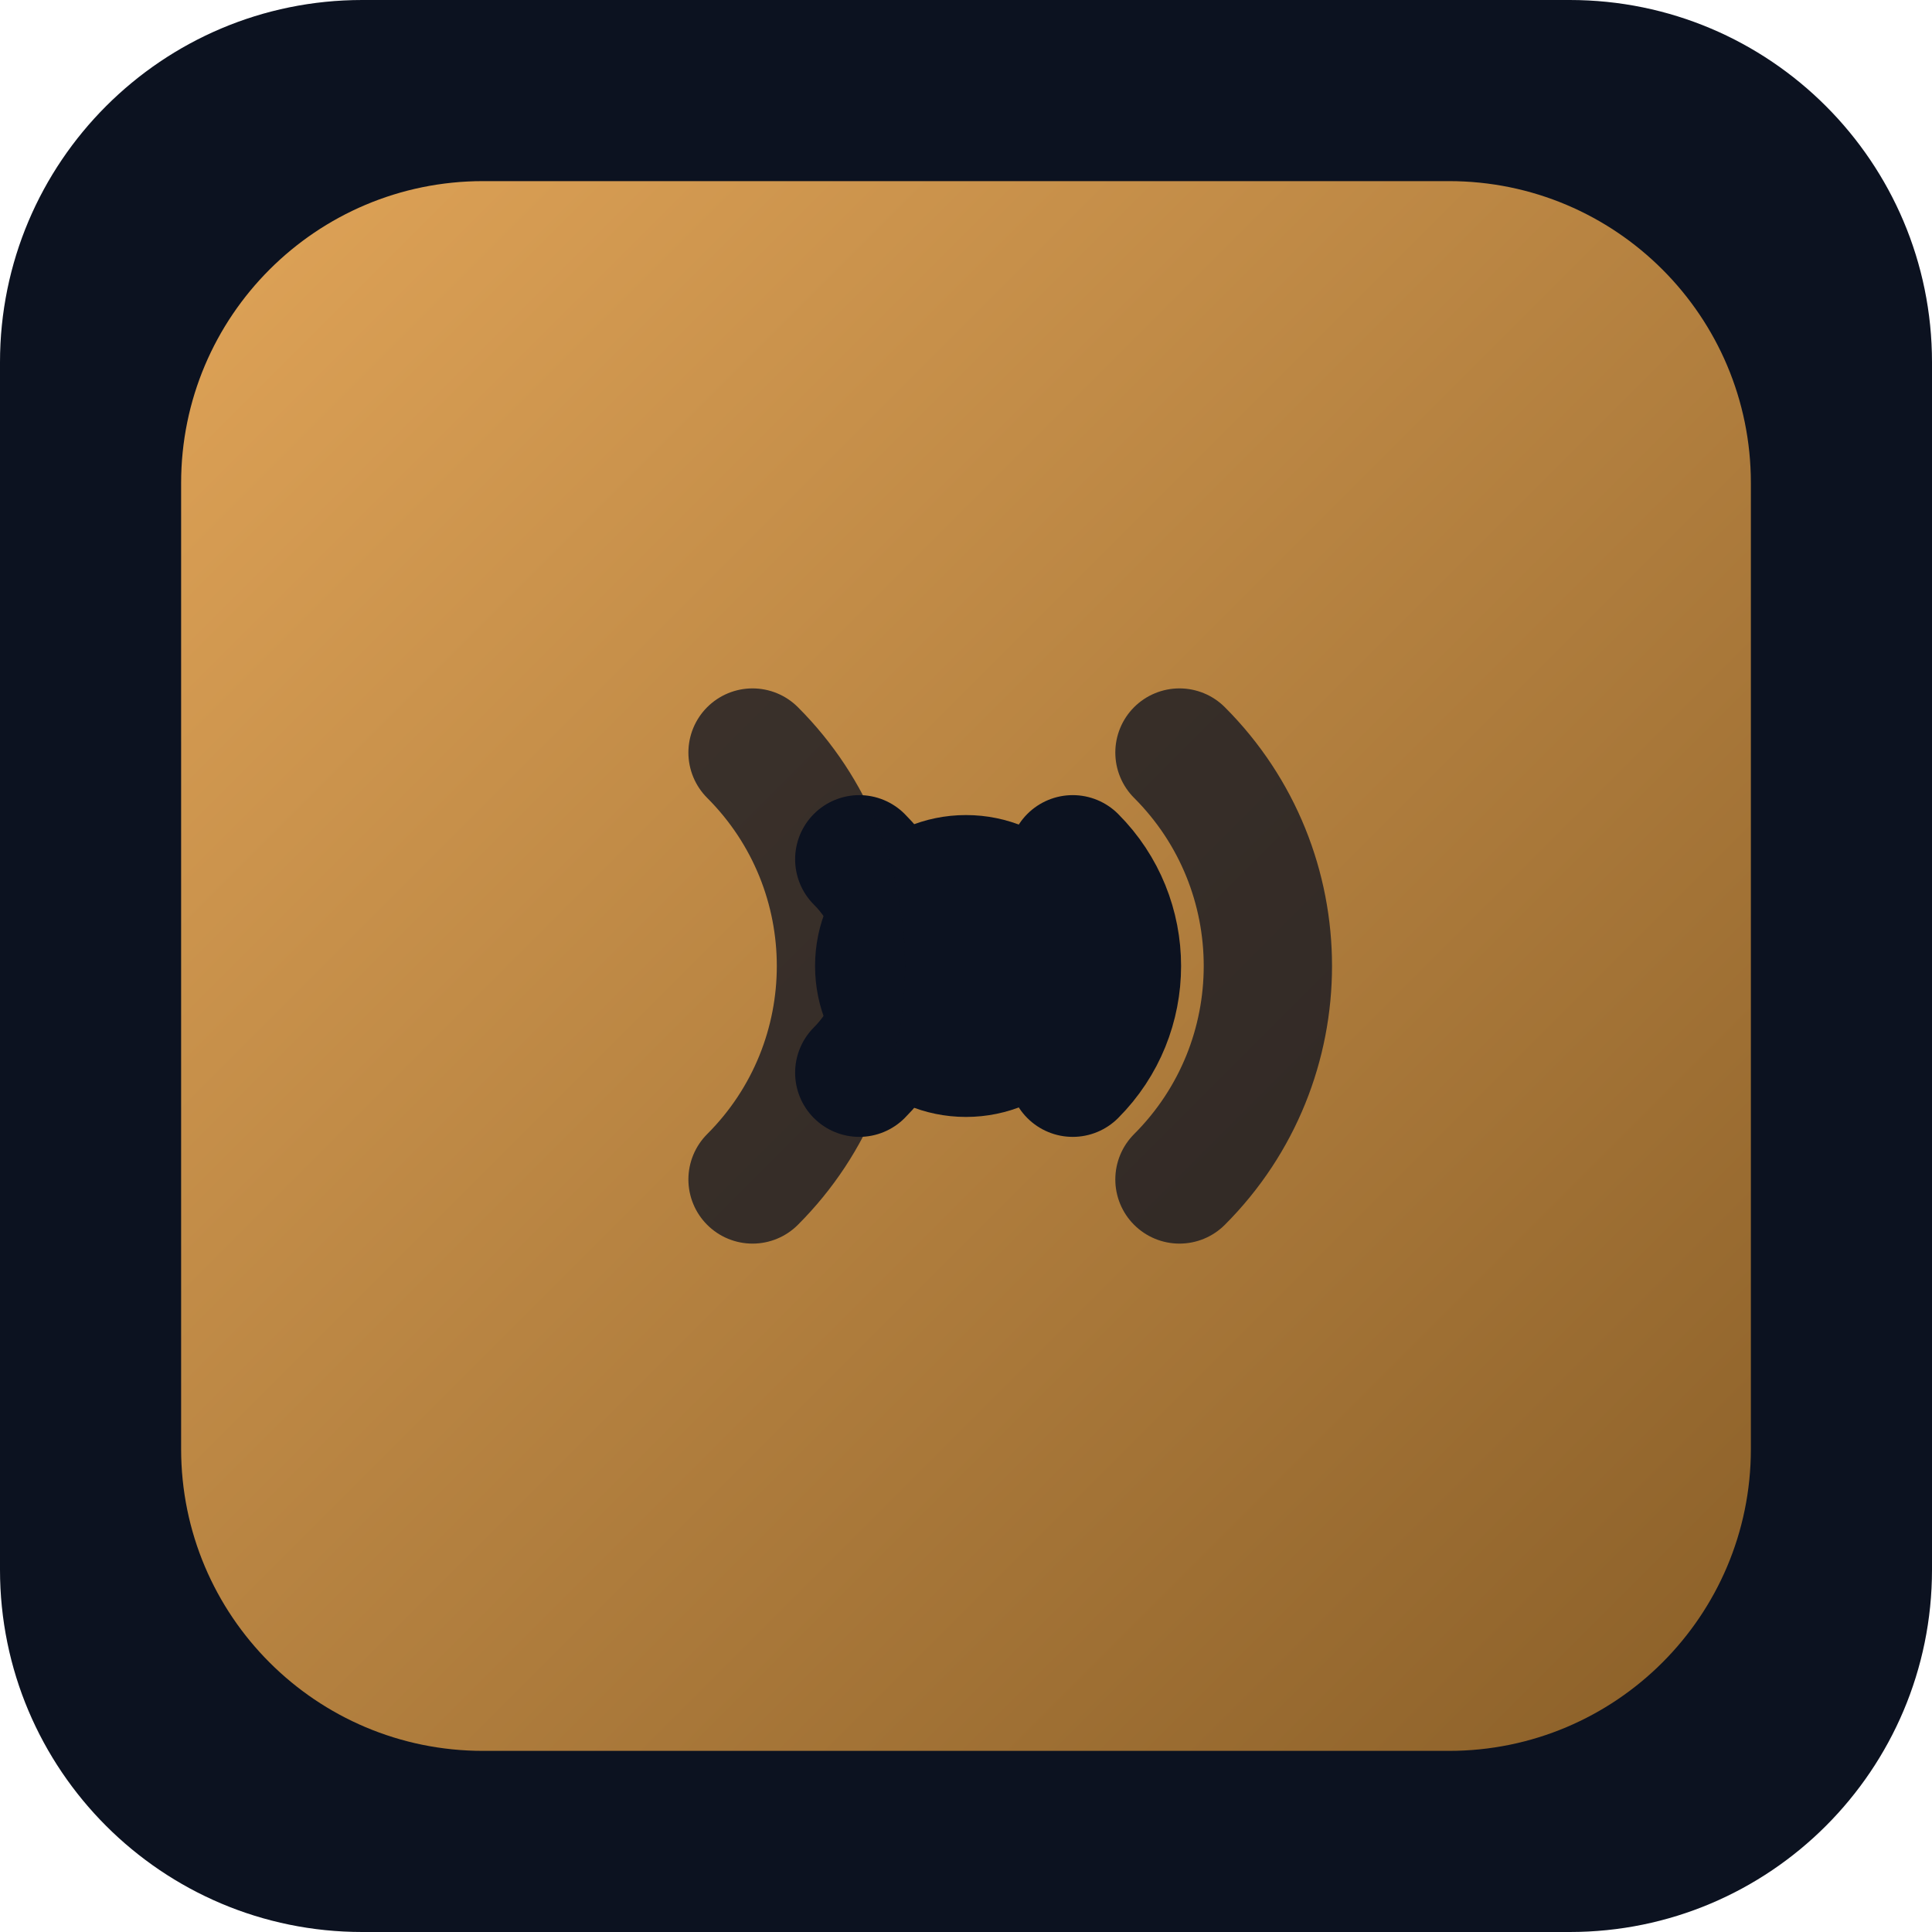
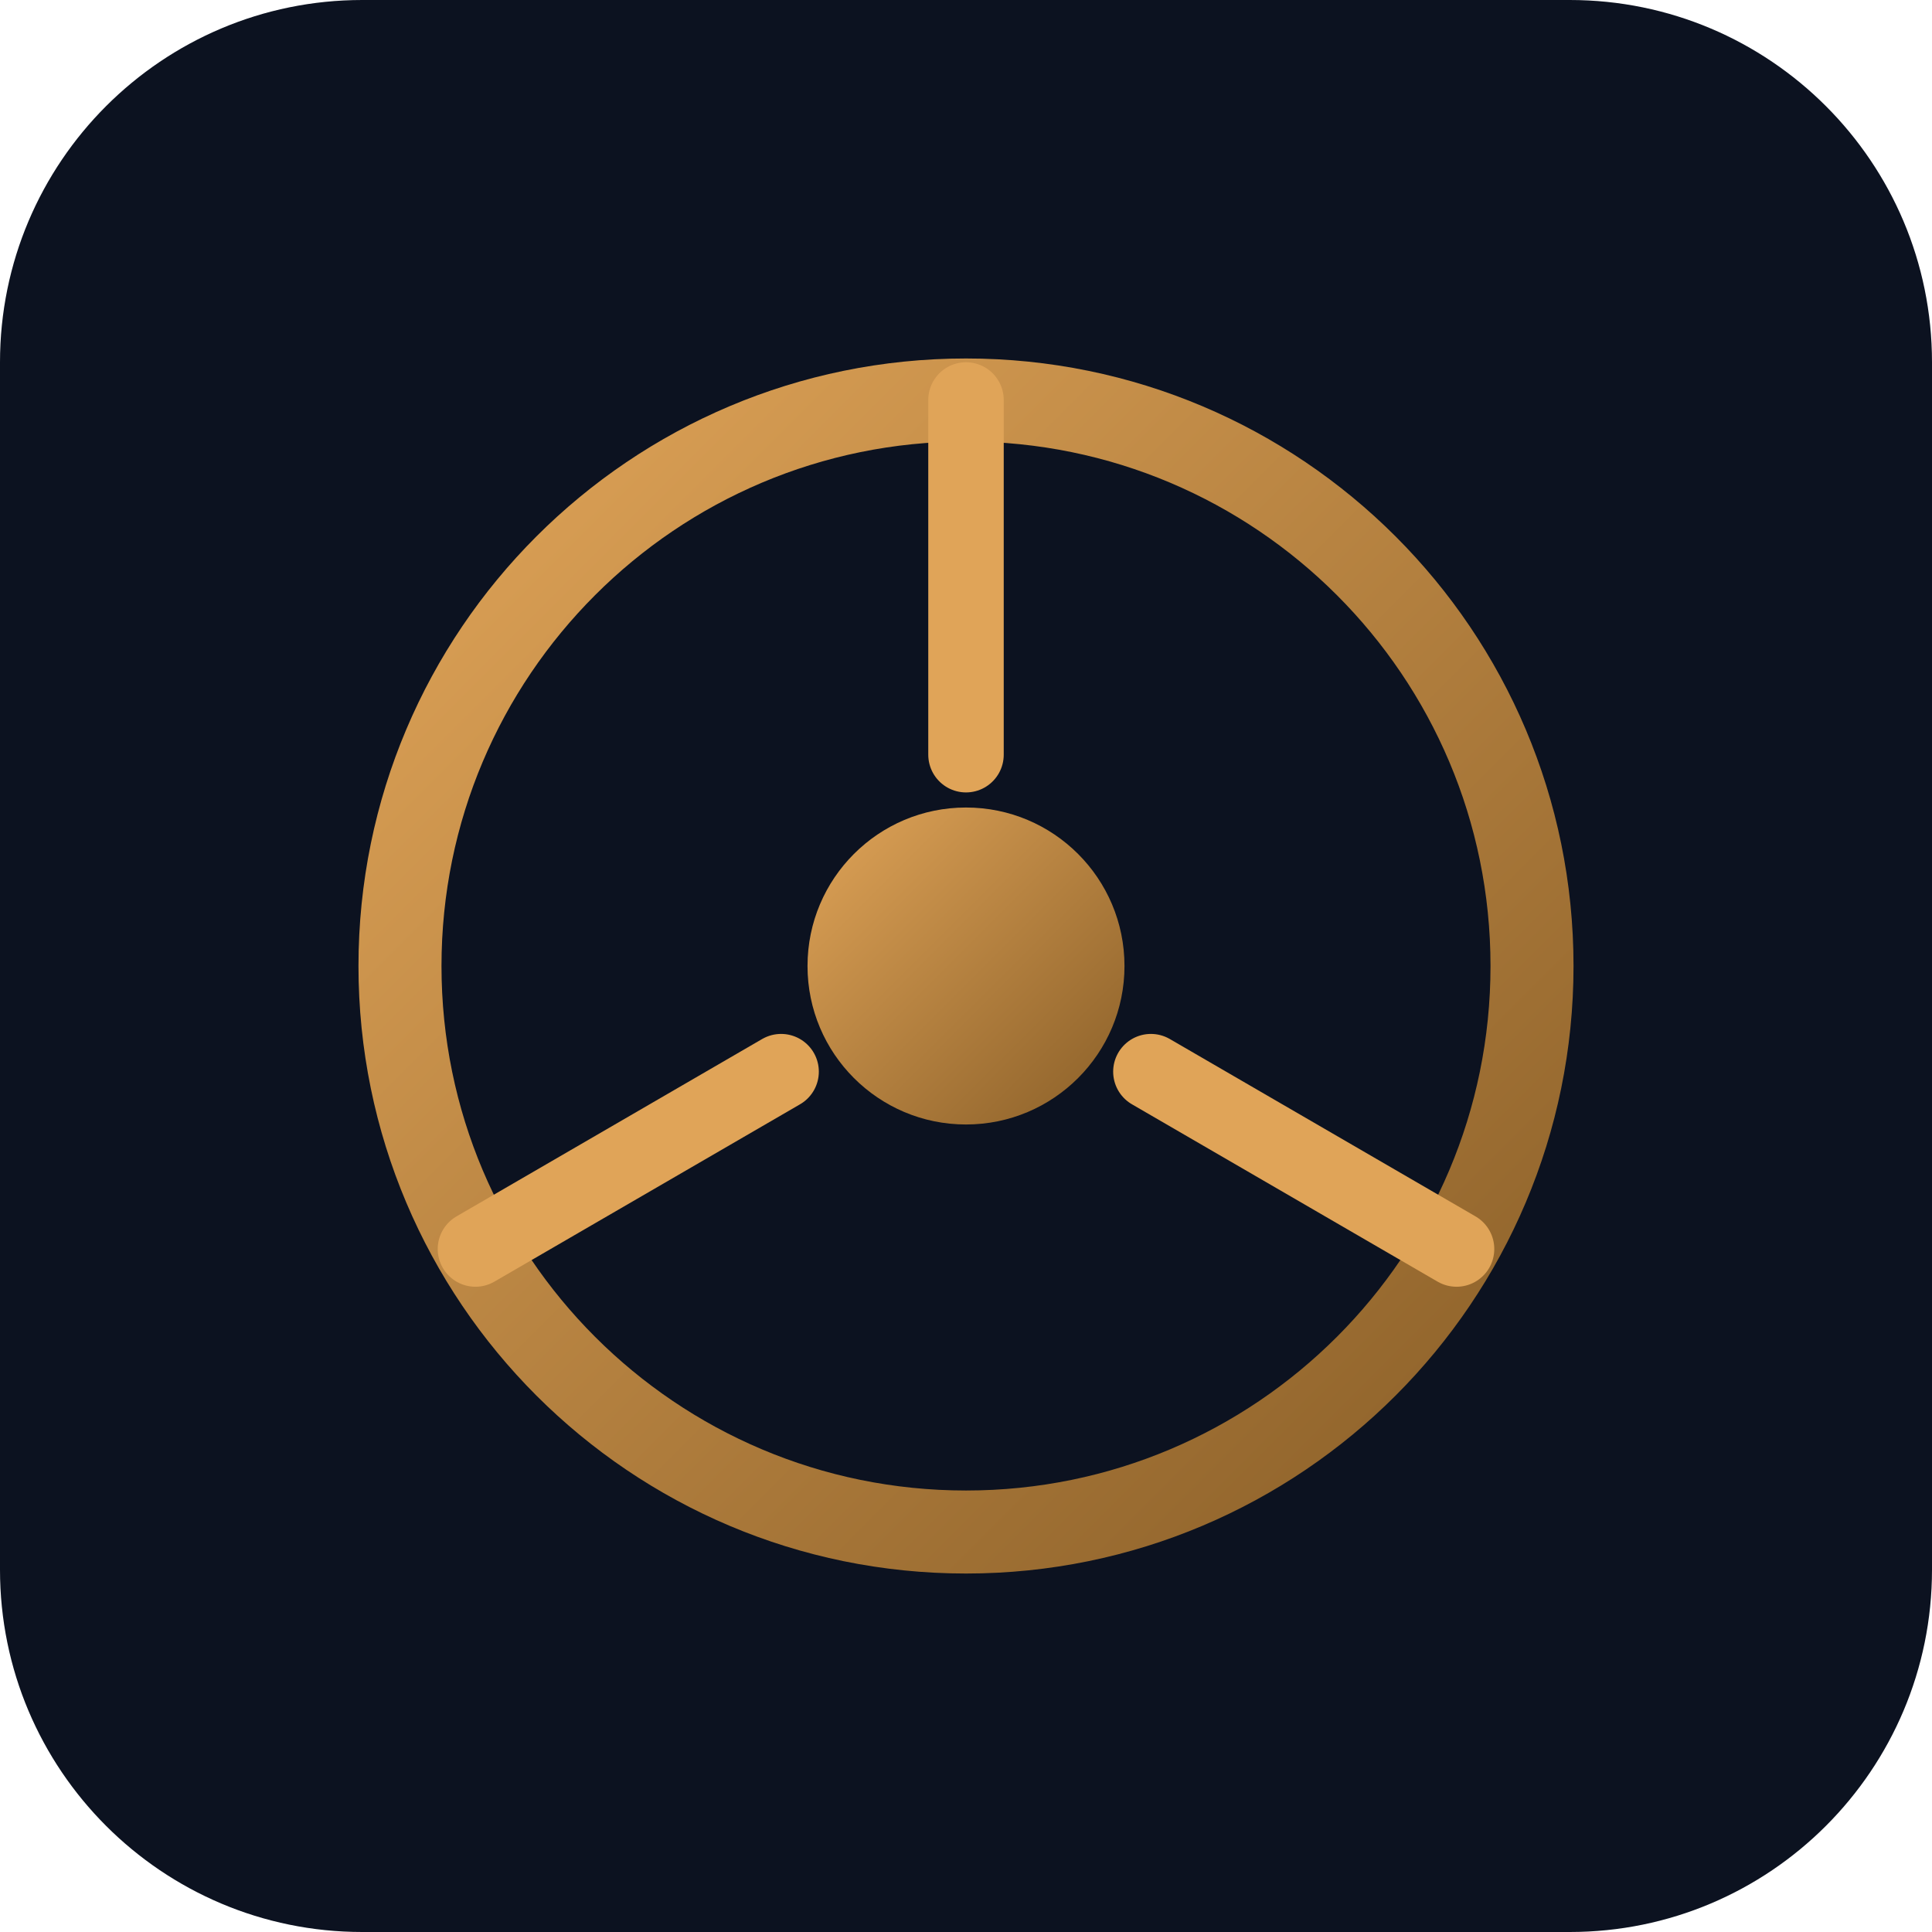
<svg xmlns="http://www.w3.org/2000/svg" viewBox="0 0 512 512">
  <defs>
-     <linearGradient id="g" x1="0%" y1="0%" x2="100%" y2="100%">
+     <linearGradient id="g2" x1="0%" y1="0%" x2="100%" y2="100%">
      <stop offset="0%" stop-color="#e0a458" />
      <stop offset="100%" stop-color="#8a5f28" />
    </linearGradient>
  </defs>
  <rect width="512" height="512" rx="96" fill="#0c1220" />
-   <rect x="48" y="48" width="416" height="416" rx="80" fill="url(#g)" />
-   <g transform="translate(256 256)">
-     <circle r="40" fill="#0c1220" />
-     <path d="M 40 0 A 40 40 0 0 1 0 40" stroke="#0c1220" stroke-width="34" fill="none" stroke-linecap="round" transform="rotate(-45)" />
-     <path d="M 80 0 A 80 80 0 0 1 0 80" stroke="#0c1220" stroke-width="34" fill="none" stroke-linecap="round" transform="rotate(-45)" opacity="0.75" />
-     <path d="M -40 0 A 40 40 0 0 0 0 -40" stroke="#0c1220" stroke-width="34" fill="none" stroke-linecap="round" transform="rotate(-45)" />
-     <path d="M -80 0 A 80 80 0 0 0 0 -80" stroke="#0c1220" stroke-width="34" fill="none" stroke-linecap="round" transform="rotate(-45)" opacity="0.75" />
-   </g>
+   <circle cx="256" cy="256" r="150" stroke="url(#g2)" stroke-width="22" fill="none" />
+   <path d="M 256 106 L 256 200" stroke="#e0a458" stroke-width="20" stroke-linecap="round" />
+   <path d="M 386 331 L 305 284" stroke="#e0a458" stroke-width="20" stroke-linecap="round" />
+   <path d="M 126 331 L 207 284" stroke="#e0a458" stroke-width="20" stroke-linecap="round" />
+   <circle cx="256" cy="256" r="42" fill="url(#g2)" />
</svg>
